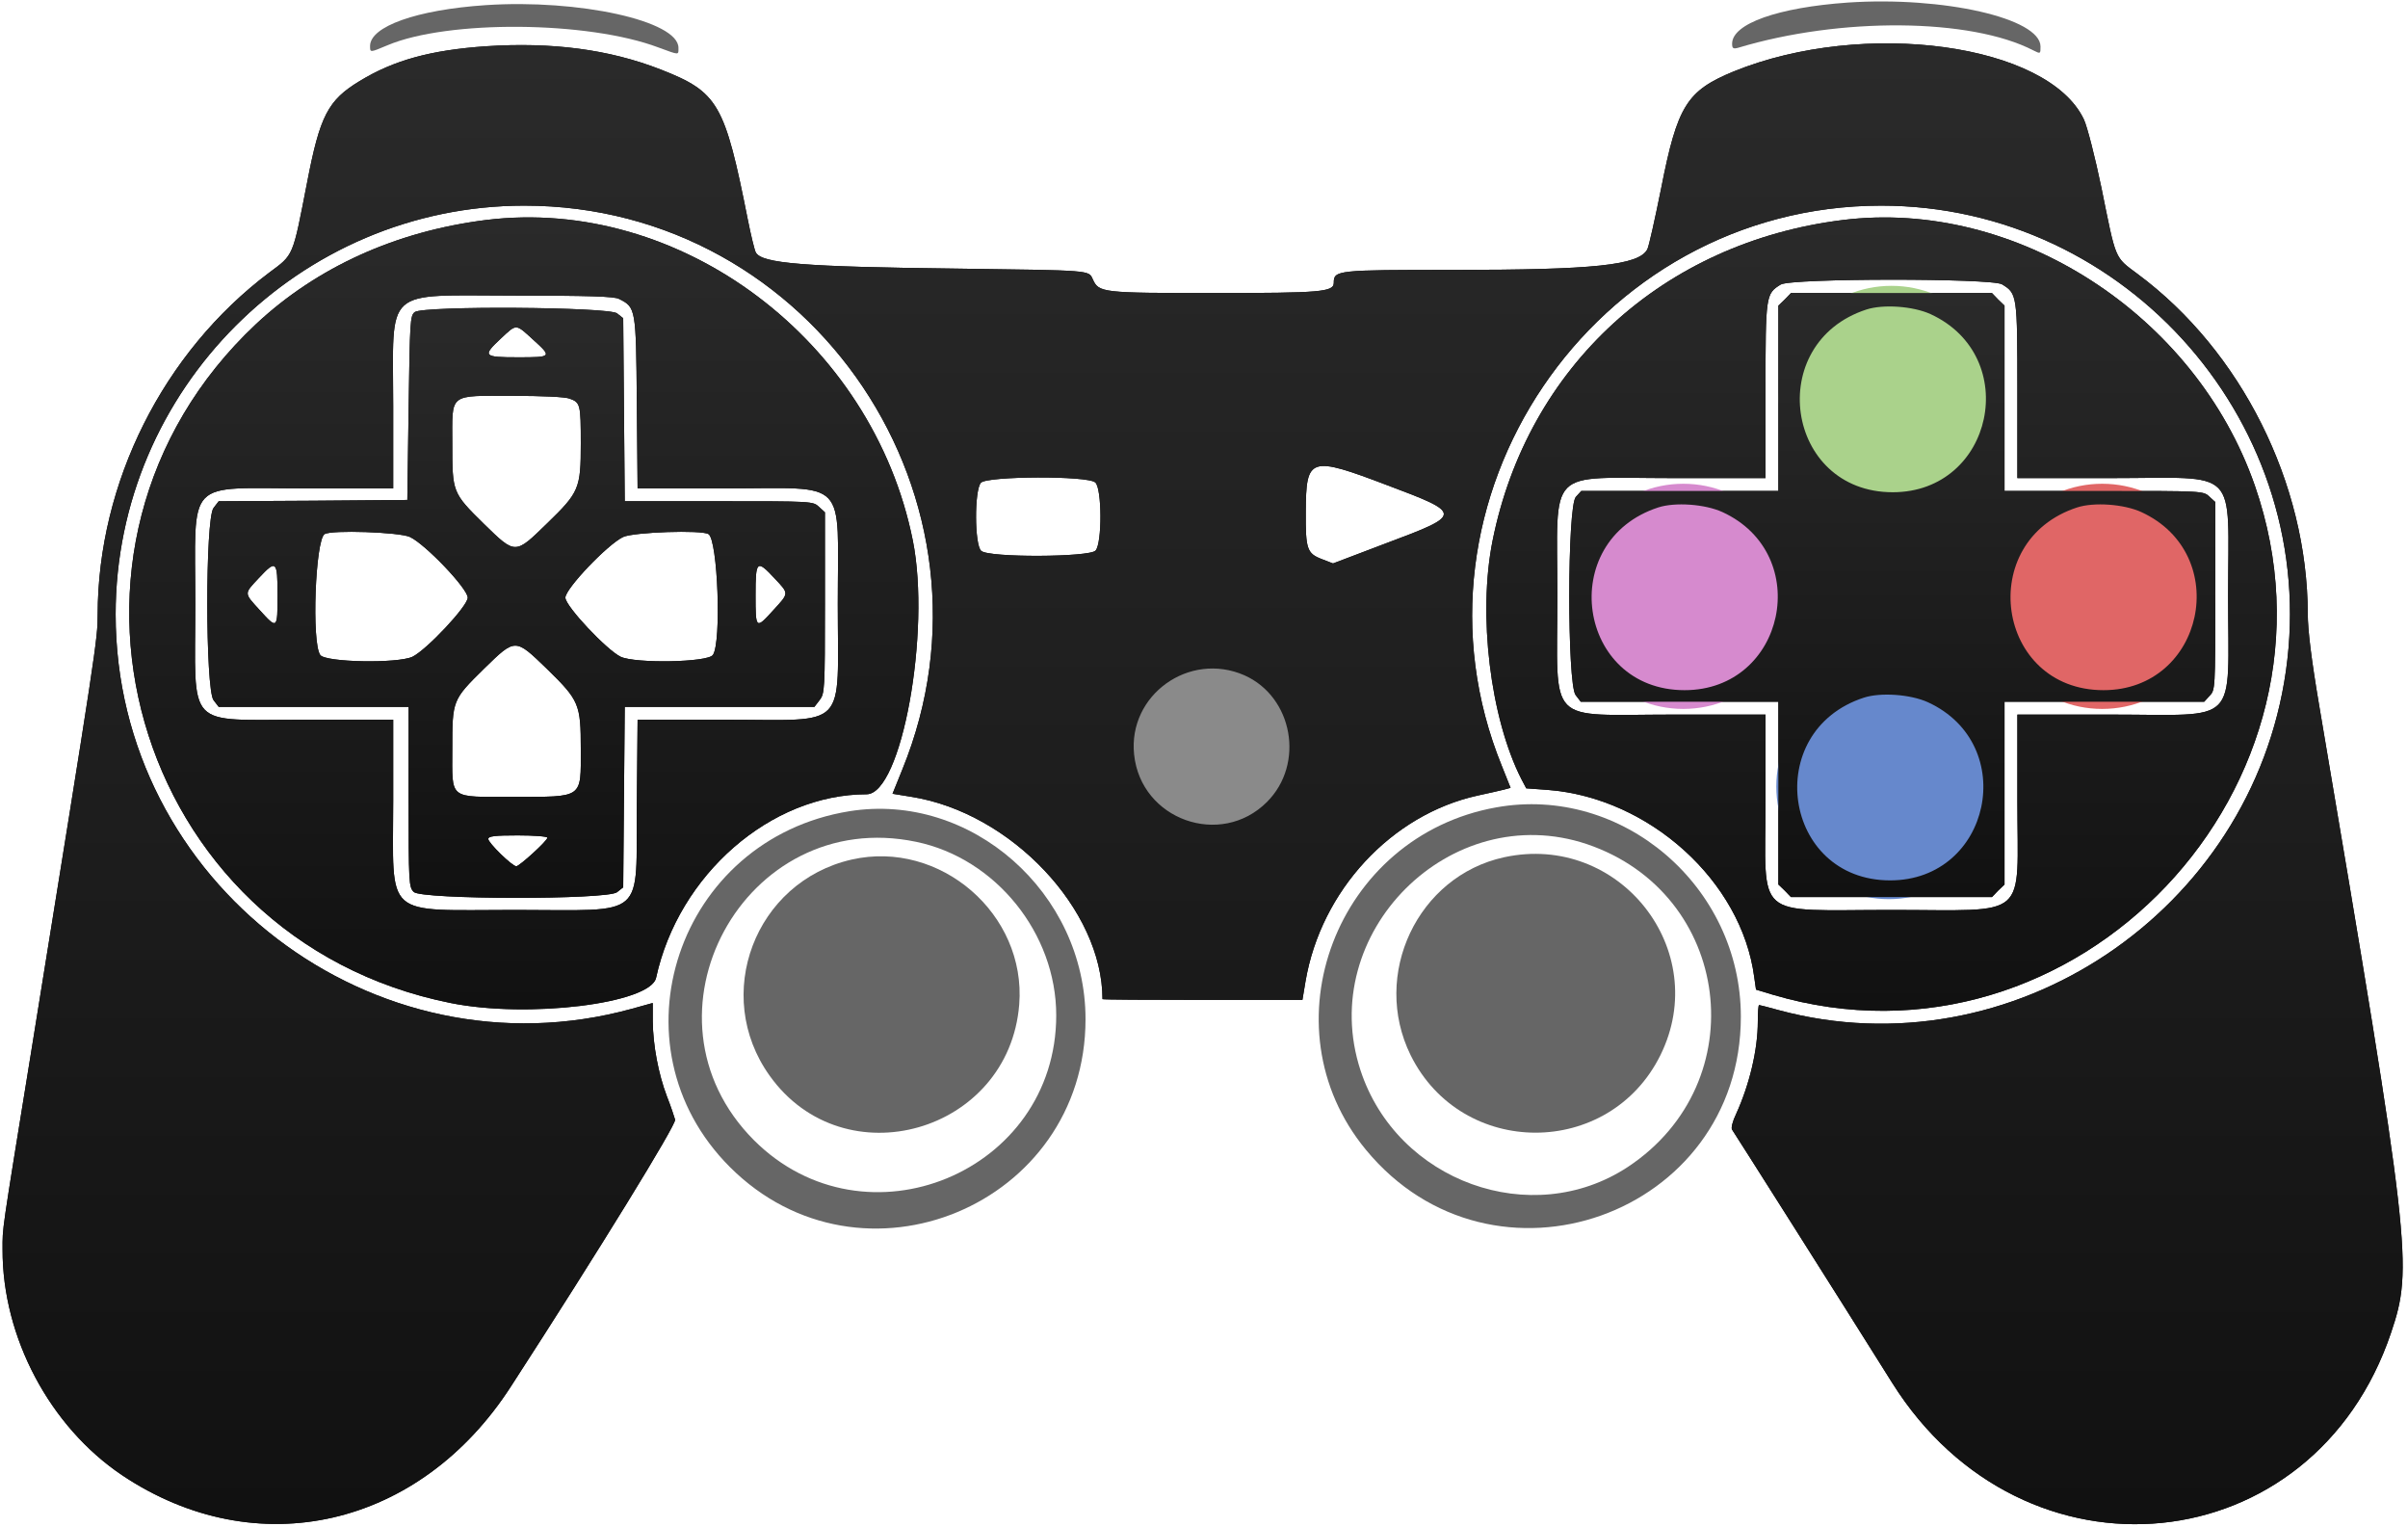
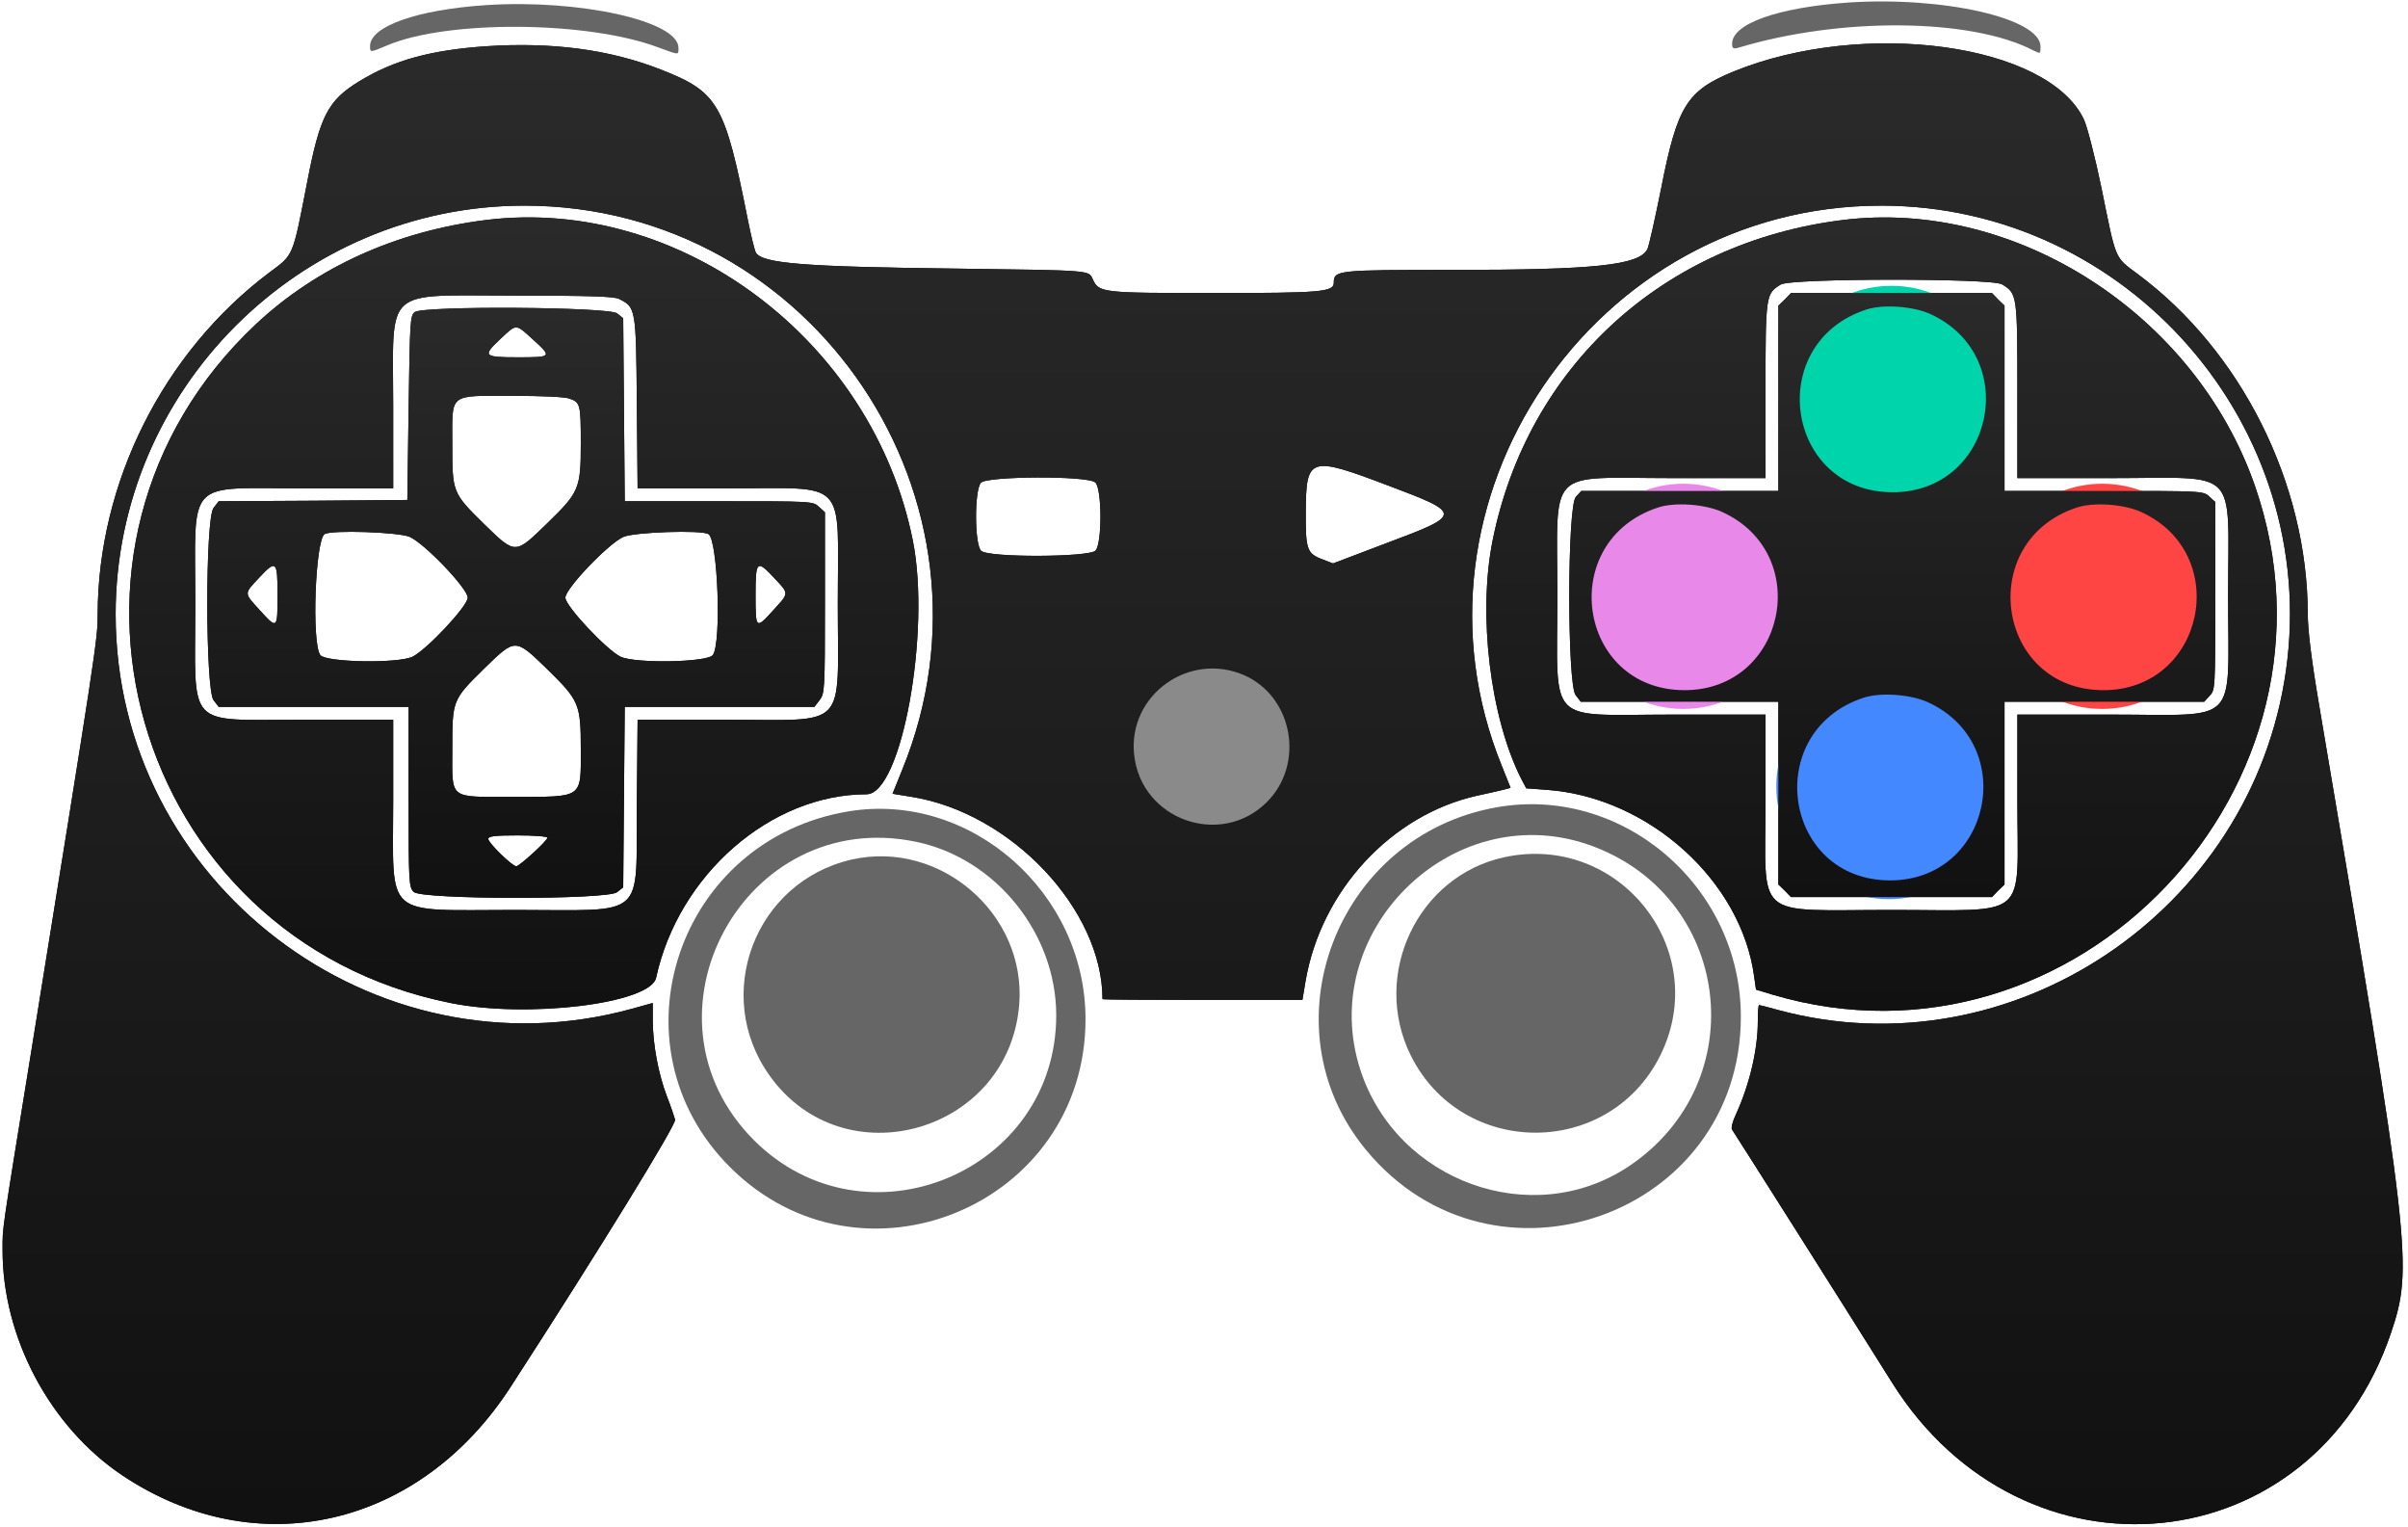
<svg xmlns="http://www.w3.org/2000/svg" width="1249.333" height="792" viewBox="0 0 937 594">
  <defs>
    <linearGradient id="b" x1="0" x2="0" y1="0" y2="1">
      <stop offset="0%" stop-color="#2a2a2a" />
      <stop offset="100%" stop-color="#111" />
    </linearGradient>
    <clipPath id="a">
      <path d="M719 1c-27.1 1.9-45 8.2-45 16 0 1.8.4 2.1 2.3 1.6 39.8-12 90.5-11.6 114.9 1C794 21 794 21 794 18.1c0-11-37.9-19.6-75-17.1" />
      <path d="M189 2c-26.9 1.8-45 8.3-45 15.9 0 2.6-.1 2.6 6.8-.3 23.5-9.9 78-9.5 105.5.9 8.2 3 7.7 3 7.7.1 0-10.5-38.8-19-75-16.6" />
      <path d="M189 18c-21.4 1.5-35.7 5.4-49 13.5C127.6 39 124.5 45 119.5 71c-5.7 29.2-5.1 27.9-14.8 35.1-41.2 31-66.6 81.6-66.7 133 0 9.7-.4 12.2-26 170.9C.4 481.6 1 477.2 1 486.1c-.1 34.2 18.4 68.9 46.5 87.8 52.3 35 115.8 20.5 151.3-34.5 34.9-53.9 64.3-101.8 63.9-103.8-.3-1.1-1.7-5.3-3.2-9.1-3.5-9.1-5.5-19.8-5.5-29v-7.3l-8.3 2.3C145.4 420.1 45 343.3 45 239c0-87.4 71.6-159 159-159 112.6 0 189.7 115 147.1 219.4l-3.8 9.4 7.4 1.2c38.8 6.2 74.3 43.9 74.3 78.7 0 .2 17.5.3 38.9.3h38.9l1.2-7.2c6.1-35.8 32.8-64.5 67.2-72.3 4-.9 8.5-1.9 9.9-2.3l2.7-.7-3.4-8.4C542.5 194.7 620.1 80 732 80c96.1 0 171 86.1 157.5 181-13.3 93.7-106.9 156.3-197.3 132-4-1.1-7.4-2-7.7-2s-.5 2.9-.5 6.4c0 10.9-3.2 24.5-8.5 36.1-1.3 2.7-2 5.4-1.5 6 .6.8 42.7 67.2 62.3 98.5 51.2 81.5 163.9 70.2 194.1-19.5 8.6-25.5 7.8-32.9-27.9-243.7-3.1-18.2-4.5-29.7-4.5-36-.1-50.8-25.9-102.3-66.2-132.2-9.1-6.8-8.3-5-14.1-33.6-2.5-12-5.5-23.7-6.8-26.5C797 17 725.3 7.2 674.6 27.8c-18.2 7.5-21.9 13.3-28.2 45.4-2.4 11.9-4.8 22.7-5.4 23.8-3.3 6.2-20.6 8-75.7 8-45 0-46.3.1-46.3 5 0 3.6-5 4-46.5 4-43.9 0-44.9-.1-47.3-5.4-1.6-3.5-.2-3.4-52.7-4.1-59.7-.7-76.1-2-78.4-6.3-.5-.9-1.9-6.7-3.1-12.7-9-45.3-11.5-49.7-34-58.5-20-7.8-42.3-10.7-68-9" />
      <path d="M189 85.6c-34.9 4.4-65.6 18.3-89.3 40.4-92.3 86.5-48.6 239.3 75.6 264.2 30.2 6.1 77.8.2 80-9.8 8.7-40.1 44.6-71.4 81.9-71.4 13.6 0 25.1-63.2 18-98.7C339.6 132.4 264.7 76.2 189 85.6" />
      <path d="M717 85.6c-100.5 12.6-163 110-130.4 203.6 5.9 16.9 6.5 17.8 12.3 17.8 38.7 0 78.6 34.9 83.7 73.1l.7 4.9 6.6 2c117.7 34.8 228-81.7 187.5-198.1C854.2 122.3 784.3 77.2 717 85.6" />
      <path d="M582.2 314.1c-62.2 11.1-90.4 85.1-50.7 133.2 49.4 59.9 145.9 25.6 145.9-51.8 0-50.7-46.2-90.2-95.2-81.4" />
      <path d="M330.5 315.6c-66.9 10.8-93.8 91.1-46.5 138.4 51.2 51.2 138.4 14.9 138.4-57.5 0-49.2-44.6-88.5-91.9-80.9" />
    </clipPath>
  </defs>
  <path fill="#0a0a0a" d="M189 18c-21.4 1.5-35.7 5.4-49 13.5C127.6 39 124.5 45 119.5 71c-5.7 29.2-5.1 27.9-14.8 35.1-41.2 31-66.6 81.6-66.7 133 0 9.7-.4 12.2-26 170.9C.4 481.6 1 477.2 1 486.1c-.1 34.2 18.4 68.9 46.5 87.8 52.3 35 115.8 20.5 151.3-34.5 34.9-53.9 64.3-101.8 63.9-103.8-.3-1.1-1.7-5.3-3.2-9.1-3.3-8.7-5.4-19.8-5.5-29.2v-7.1l-8.3 2.3C145.5 420 45 343.3 45 239c0-87.4 71.6-159 159-159 112.6 0 189.7 115 147.1 219.4l-3.8 9.4 7.4 1.2c38.8 6.2 74.3 43.9 74.3 78.7 0 .2 17.5.3 38.9.3h38.9l1.2-7.2c6-35.3 33.4-64.9 67-72.3 4.1-.9 8.7-1.9 10.2-2.3l2.6-.7-3.4-8.5C542.4 194.8 620.1 80 732 80c96.1 0 171 86.1 157.5 181-13.3 93.7-106.9 156.3-197.3 132-4-1.1-7.4-2-7.7-2s-.5 2.9-.5 6.4c0 10.9-3.2 24.5-8.5 36.1-1.3 2.7-2 5.4-1.5 6 .6.8 42.7 67.2 62.3 98.5 51.2 81.5 163.9 70.2 194.1-19.5 8.6-25.5 7.8-32.9-27.9-243.7-3.1-18.2-4.5-29.7-4.5-36-.1-50.8-25.9-102.3-66.2-132.2-9.1-6.8-8.3-5-14.1-33.6-2.5-12-5.5-23.7-6.8-26.5C797 17 725.3 7.2 674.6 27.8c-18.2 7.5-21.9 13.3-28.2 45.4-2.4 11.9-4.8 22.7-5.4 23.8-3.3 6.2-20.6 8-75.7 8-45 0-46.3.1-46.3 5 0 3.6-5 4-46.5 4-43.9 0-44.9-.1-47.3-5.4-1.6-3.5-.2-3.4-52.7-4.1-59.7-.7-76.1-2-78.4-6.3-.5-.9-1.9-6.7-3.1-12.7-9-45.3-11.5-49.7-34-58.5-20-7.8-42.3-10.7-68-9m350.9 170.8c29.3 11 29.3 11.4-.4 22.5l-20.8 7.9-4.4-1.7c-5.7-2.2-6.3-3.9-6.2-18.3.1-21.5 1.5-21.9 31.8-10.4m-113.7-1.1c2.6 2.3 2.7 23.6.1 26.5-2.4 2.6-41.6 2.8-44.5.1-2.6-2.3-2.7-23.6-.1-26.5 2.4-2.6 41.6-2.8 44.5-.1m58 75c18.9 8.4 23.6 34.5 8.8 49.3-18 18-49.1 6.9-51.7-18.5-2.4-23.1 21.4-40.2 42.9-30.8" />
  <path fill="#0a0a0a" d="M189 85.6c-34.9 4.4-65.6 18.3-89.3 40.4-92.3 86.5-48.6 239.3 75.6 264.2 30.2 6.1 77.8.2 80-9.8 8.7-40.1 44.6-71.4 81.9-71.4 13.6 0 25.1-63.2 18-98.7C339.6 132.4 264.7 76.2 189 85.6m51.9 30.7c6.5 3.3 6.6 3.5 6.9 40.3l.3 33.4h34.5c48 0 43.4-4.7 43.4 45 0 49.6 4.5 45-43.4 45h-34.5l-.3 32.9c-.4 45.3 4.5 41.1-47.3 41.1-51.9 0-47.5 4-47.5-42.5V280h-34.2c-47.3-.1-42.8 4.6-42.8-44.8 0-49.9-4.5-45.2 43-45.2h34v-32c0-47.1-4.5-43 47.5-43 28.2 0 38.6.3 40.4 1.3" />
  <path fill="#0a0a0a" d="M161.4 121.4c-1.8 1.4-1.9 3.3-2.4 37.3l-.5 35.8-36.7.3-36.7.2-2 2.6c-3.3 4.1-3.2 70.7 0 74.8l2 2.6H159v35c0 33.7.1 35.1 2 37 3 3 75.4 3.1 79.1.1l2.4-1.9.3-35.1.3-35.1h73.8l2-2.6c2-2.6 2.1-3.8 2.1-37.9v-35.2l-2.3-2.1c-2.3-2.2-2.7-2.2-39-2.2h-36.6l-.3-35.6-.3-35.6-2.4-1.9c-3.1-2.5-75.2-3-78.7-.5m46 10.7c7.5 6.8 7.4 6.9-5.9 6.9-13.5 0-13.9-.5-6.5-7.4 6.1-5.7 5.6-5.7 12.4.5m14.3 23c4.1 1.5 4.3 2.2 4.3 17.4 0 17.6-.6 19-13.2 31.2-12.4 12.1-12.2 12.1-24.4.2-12.4-12.2-12.4-12.3-12.4-31.2 0-20.1-1.8-18.7 23.7-18.7 11.1 0 20.3.4 22 1.1m-62.2 53.8c6 2.8 22.5 20.1 22.5 23.6 0 3.3-16 20.3-21.5 23-5.8 2.7-33.9 2.2-35.9-.7-3.4-4.9-1.9-44.7 1.7-47 2.7-1.7 29-.8 33.2 1.1m116.2-1.1c3.6 2.3 5.1 42.1 1.7 47-2 2.9-30.1 3.4-35.9.7-5.5-2.7-21.5-19.7-21.5-23 0-3.5 16.5-20.8 22.5-23.6 4.2-1.9 30.5-2.8 33.2-1.1M108 231.5c0 13.3-.1 13.4-6.9 5.9-6.2-6.8-6.2-6.3-.5-12.4 6.9-7.4 7.4-7 7.4 6.5m193.4-6.5c5.7 6.1 5.7 5.6-.5 12.4-6.8 7.5-6.9 7.4-6.9-5.9 0-13.5.5-13.9 7.4-6.5m-88.6 35.2c12.6 12.3 13.2 13.7 13.2 31.3 0 19.3 1.2 18.5-26.3 18.5-25.5 0-23.7 1.4-23.7-18.7 0-18.9 0-19 12.4-31.2 12.2-11.9 12-11.9 24.4.1m.2 65.7c0 1.2-10.9 11.1-12.1 11.1-1.6 0-10.9-9.1-10.9-10.6 0-1.1 2.5-1.4 11.5-1.4 6.3 0 11.5.4 11.5.9" />
  <path fill="#0a0a0a" d="M717 85.6c-69.9 8.7-122.6 57-136.2 124.7-5.8 28.8-.9 69 11.2 92.8l1.9 3.6 8.3.6c39.5 3 75.5 35.5 80.4 72.8l.7 4.9 6.6 2c117.7 34.8 228-81.7 187.5-198.1C854.2 122.3 784.3 77.2 717 85.6m62 25c5.9 3.6 6 4 6 41.3V186h36.5c50.5 0 45.5-5 45.5 46s5 46-45.5 46H785v33.6c0 46.9 5.3 42.4-49 42.4s-49 4.5-49-42.4V278h-36c-49.9 0-45 5-45-46s-4.9-46 45-46h36v-34.1c0-37.2.1-37.6 5.9-41.2 4-2.5 81.9-2.5 86.1-.1" />
  <path fill="#0a0a0a" d="m694.5 116.5-2.5 2.4V191h-76.7l-2.1 2.3c-3.4 3.6-3.4 72.8-.1 77.1l2 2.6H692v71.1l2.5 2.4 2.4 2.5h78.2l2.4-2.5 2.5-2.4V273h77.7l2.1-2.3c2.2-2.3 2.2-2.7 2.2-38.8v-36.6l-2.3-2.1c-2.3-2.2-2.7-2.2-41-2.2H780v-72.1l-2.5-2.4-2.4-2.5h-78.2zm56.7 5.7c35.7 16.4 24.5 69.3-14.7 69.3-41.8 0-50.2-58.1-10.2-71.1 6.5-2.1 18.1-1.3 24.9 1.8m-81 77c35.7 16.4 24.5 69.3-14.7 69.3-41.8 0-50.2-58.1-10.2-71.1 6.5-2.1 18.1-1.3 24.9 1.8m163 0c35.7 16.4 24.5 69.3-14.7 69.3-41.8 0-50.2-58.1-10.2-71.1 6.5-2.1 18.1-1.3 24.9 1.8m-83 74c35.7 16.4 24.5 69.3-14.7 69.3-41.8 0-50.2-58.1-10.2-71.1 6.5-2.1 18.1-1.3 24.9 1.8" />
  <g clip-path="url(#a)">
-     <circle cx="736" cy="155" r="43.8" fill="#aad28b" />
-     <circle cx="655" cy="232" r="43.8" fill="#d68ace" />
-     <circle cx="818" cy="232" r="43.8" fill="#e06666" />
-     <circle cx="735" cy="306" r="43.8" fill="#68c" />
+     <circle cx="736" cy="155" r="43.8" fill="#00d4aa" />
+     <circle cx="655" cy="232" r="43.8" fill="#e888e8" />
+     <circle cx="818" cy="232" r="43.8" fill="#ff4444" />
+     <circle cx="735" cy="306" r="43.8" fill="#4488ff" />
    <circle cx="471" cy="290" r="36.6" fill="#8a8a8a" />
  </g>
  <path fill="url(#b)" d="M189 18c-21.4 1.5-35.7 5.4-49 13.5C127.6 39 124.5 45 119.5 71c-5.7 29.2-5.1 27.9-14.8 35.1-41.2 31-66.6 81.6-66.7 133 0 9.7-.4 12.2-26 170.9C.4 481.6 1 477.2 1 486.1c-.1 34.2 18.4 68.9 46.5 87.8 52.3 35 115.8 20.5 151.3-34.5 34.9-53.9 64.3-101.8 63.9-103.8-.3-1.1-1.7-5.3-3.2-9.1-3.3-8.7-5.4-19.8-5.5-29.2v-7.1l-8.3 2.3C145.5 420 45 343.3 45 239c0-87.4 71.6-159 159-159 112.6 0 189.7 115 147.1 219.4l-3.8 9.4 7.4 1.2c38.8 6.2 74.3 43.9 74.3 78.7 0 .2 17.5.3 38.9.3h38.9l1.2-7.2c6-35.3 33.4-64.9 67-72.3 4.1-.9 8.7-1.9 10.2-2.3l2.6-.7-3.4-8.5C542.4 194.8 620.1 80 732 80c96.1 0 171 86.1 157.5 181-13.3 93.7-106.9 156.3-197.3 132-4-1.1-7.4-2-7.7-2s-.5 2.9-.5 6.4c0 10.9-3.2 24.5-8.5 36.1-1.3 2.7-2 5.4-1.5 6 .6.8 42.7 67.2 62.3 98.5 51.2 81.5 163.9 70.2 194.1-19.5 8.6-25.5 7.8-32.9-27.9-243.7-3.1-18.2-4.5-29.7-4.5-36-.1-50.8-25.9-102.3-66.2-132.2-9.1-6.8-8.3-5-14.1-33.6-2.5-12-5.5-23.7-6.8-26.5C797 17 725.3 7.2 674.6 27.8c-18.2 7.5-21.9 13.3-28.2 45.4-2.4 11.9-4.8 22.7-5.4 23.8-3.3 6.2-20.6 8-75.7 8-45 0-46.3.1-46.3 5 0 3.6-5 4-46.5 4-43.9 0-44.9-.1-47.3-5.4-1.6-3.5-.2-3.4-52.7-4.1-59.7-.7-76.1-2-78.4-6.3-.5-.9-1.9-6.7-3.1-12.7-9-45.3-11.5-49.7-34-58.5-20-7.8-42.3-10.7-68-9m350.9 170.8c29.3 11 29.3 11.4-.4 22.5l-20.8 7.9-4.4-1.7c-5.7-2.2-6.3-3.9-6.2-18.3.1-21.5 1.5-21.9 31.8-10.4m-113.7-1.1c2.6 2.3 2.7 23.6.1 26.5-2.4 2.6-41.6 2.8-44.5.1-2.6-2.3-2.7-23.6-.1-26.5 2.4-2.6 41.6-2.8 44.5-.1m58 75c18.9 8.4 23.6 34.5 8.8 49.3-18 18-49.1 6.9-51.7-18.5-2.4-23.1 21.4-40.2 42.9-30.8" />
  <path fill="url(#b)" d="M189 85.6c-34.9 4.4-65.6 18.3-89.3 40.4-92.3 86.5-48.6 239.3 75.6 264.2 30.2 6.1 77.8.2 80-9.8 8.7-40.1 44.6-71.4 81.9-71.4 13.6 0 25.1-63.2 18-98.7C339.6 132.4 264.7 76.2 189 85.6m51.9 30.7c6.5 3.3 6.6 3.5 6.9 40.3l.3 33.4h34.5c48 0 43.4-4.7 43.4 45 0 49.6 4.5 45-43.4 45h-34.5l-.3 32.9c-.4 45.3 4.5 41.1-47.3 41.1-51.9 0-47.5 4-47.5-42.5V280h-34.2c-47.3-.1-42.8 4.6-42.8-44.8 0-49.9-4.5-45.2 43-45.2h34v-32c0-47.1-4.5-43 47.5-43 28.2 0 38.6.3 40.4 1.3" />
  <path fill="url(#b)" d="M161.4 121.4c-1.8 1.4-1.9 3.3-2.4 37.3l-.5 35.8-36.7.3-36.7.2-2 2.6c-3.3 4.1-3.2 70.7 0 74.8l2 2.6H159v35c0 33.7.1 35.1 2 37 3 3 75.4 3.1 79.1.1l2.4-1.9.3-35.1.3-35.1h73.8l2-2.6c2-2.6 2.1-3.8 2.1-37.9v-35.2l-2.3-2.1c-2.3-2.2-2.7-2.2-39-2.2h-36.6l-.3-35.6-.3-35.6-2.4-1.9c-3.1-2.5-75.2-3-78.7-.5m46 10.7c7.5 6.8 7.4 6.9-5.9 6.9-13.5 0-13.9-.5-6.5-7.4 6.1-5.7 5.6-5.7 12.4.5m14.3 23c4.1 1.5 4.3 2.2 4.3 17.4 0 17.6-.6 19-13.2 31.2-12.4 12.1-12.2 12.1-24.4.2-12.4-12.2-12.4-12.3-12.4-31.2 0-20.1-1.8-18.7 23.7-18.7 11.1 0 20.3.4 22 1.1m-62.2 53.8c6 2.8 22.5 20.1 22.5 23.6 0 3.3-16 20.3-21.5 23-5.8 2.7-33.9 2.2-35.9-.7-3.4-4.9-1.9-44.7 1.7-47 2.7-1.7 29-.8 33.2 1.1m116.2-1.1c3.6 2.3 5.1 42.1 1.7 47-2 2.9-30.1 3.4-35.9.7-5.5-2.7-21.5-19.7-21.5-23 0-3.5 16.5-20.8 22.5-23.6 4.2-1.9 30.5-2.8 33.2-1.1M108 231.5c0 13.3-.1 13.4-6.9 5.9-6.2-6.8-6.2-6.3-.5-12.4 6.9-7.4 7.4-7 7.4 6.5m193.4-6.5c5.7 6.1 5.7 5.6-.5 12.4-6.8 7.5-6.9 7.4-6.9-5.9 0-13.5.5-13.9 7.4-6.5m-88.6 35.2c12.6 12.3 13.2 13.7 13.2 31.3 0 19.3 1.2 18.5-26.3 18.5-25.5 0-23.7 1.4-23.7-18.7 0-18.9 0-19 12.4-31.2 12.2-11.9 12-11.9 24.4.1m.2 65.7c0 1.2-10.9 11.1-12.1 11.1-1.6 0-10.9-9.1-10.9-10.6 0-1.1 2.5-1.4 11.5-1.4 6.3 0 11.5.4 11.5.9" />
  <path fill="url(#b)" d="M717 85.6c-69.9 8.7-122.6 57-136.2 124.7-5.8 28.8-.9 69 11.2 92.8l1.9 3.6 8.3.6c39.5 3 75.5 35.5 80.4 72.8l.7 4.9 6.6 2c117.7 34.8 228-81.7 187.5-198.1C854.2 122.3 784.3 77.2 717 85.6m62 25c5.9 3.6 6 4 6 41.3V186h36.5c50.5 0 45.5-5 45.5 46s5 46-45.5 46H785v33.6c0 46.9 5.3 42.4-49 42.4s-49 4.5-49-42.4V278h-36c-49.9 0-45 5-45-46s-4.9-46 45-46h36v-34.1c0-37.2.1-37.6 5.9-41.2 4-2.5 81.9-2.5 86.1-.1" />
  <path fill="url(#b)" d="m694.5 116.5-2.5 2.4V191h-76.7l-2.1 2.3c-3.4 3.6-3.4 72.8-.1 77.1l2 2.6H692v71.1l2.5 2.4 2.4 2.5h78.2l2.4-2.5 2.5-2.4V273h77.7l2.1-2.3c2.2-2.3 2.2-2.7 2.2-38.8v-36.6l-2.3-2.1c-2.3-2.2-2.7-2.2-41-2.2H780v-72.1l-2.5-2.4-2.4-2.5h-78.2zm56.7 5.7c35.7 16.4 24.5 69.3-14.7 69.3-41.8 0-50.2-58.1-10.2-71.1 6.5-2.1 18.1-1.3 24.9 1.8m-81 77c35.7 16.4 24.5 69.3-14.7 69.3-41.8 0-50.2-58.1-10.2-71.1 6.5-2.1 18.1-1.3 24.9 1.8m163 0c35.7 16.4 24.5 69.3-14.7 69.3-41.8 0-50.2-58.1-10.2-71.1 6.5-2.1 18.1-1.3 24.9 1.8m-83 74c35.7 16.4 24.5 69.3-14.7 69.3-41.8 0-50.2-58.1-10.2-71.1 6.5-2.1 18.1-1.3 24.9 1.8" />
  <path fill="#666" d="M719 1c-27.1 1.9-45 8.2-45 16 0 1.8.4 2.1 2.3 1.6 39.8-12 90.5-11.6 114.9 1C794 21 794 21 794 18.1c0-11-37.9-19.6-75-17.1" />
  <path fill="#666" d="M189 2c-26.9 1.8-45 8.3-45 15.9 0 2.6-.1 2.6 6.8-.3 23.5-9.9 78-9.5 105.5.9 8.2 3 7.7 3 7.7.1 0-10.5-38.8-19-75-16.6" />
  <path fill="#666" d="M582.2 314.1c-62.2 11.1-90.4 85.1-50.7 133.2 49.4 59.9 145.9 25.6 145.9-51.8 0-50.7-46.2-90.2-95.2-81.4m35.3 14.3c56.4 19.1 65.7 92.7 15.9 125.6-37.4 24.6-89.8 5.7-104-37.6-17.5-53.4 35-105.8 88.1-88" />
  <path fill="#666" d="M585.3 333.5c-33.7 7.3-51.8 45.7-36.4 77 19.9 40.2 77.3 40.2 97.2 0 20.2-40.9-16-86.7-60.8-77" />
  <path fill="#666" d="M330.5 315.6c-66.9 10.8-93.8 91.1-46.5 138.4 51.2 51.2 138.4 14.9 138.4-57.5 0-49.2-44.6-88.5-91.9-80.9m26 11.9c30.9 6.4 54.5 35.6 54.5 67.5 0 61.1-74.3 91.8-117.6 48.6-48.2-48.3-3.8-130.1 63.1-116.1" />
  <path fill="#666" d="M331.4 334.4c-37.7 8.6-54.4 52.7-31.9 84.1 28.9 40.5 93.1 22.2 97.1-27.7 2.8-35.2-30.8-64.2-65.2-56.4" />
</svg>
